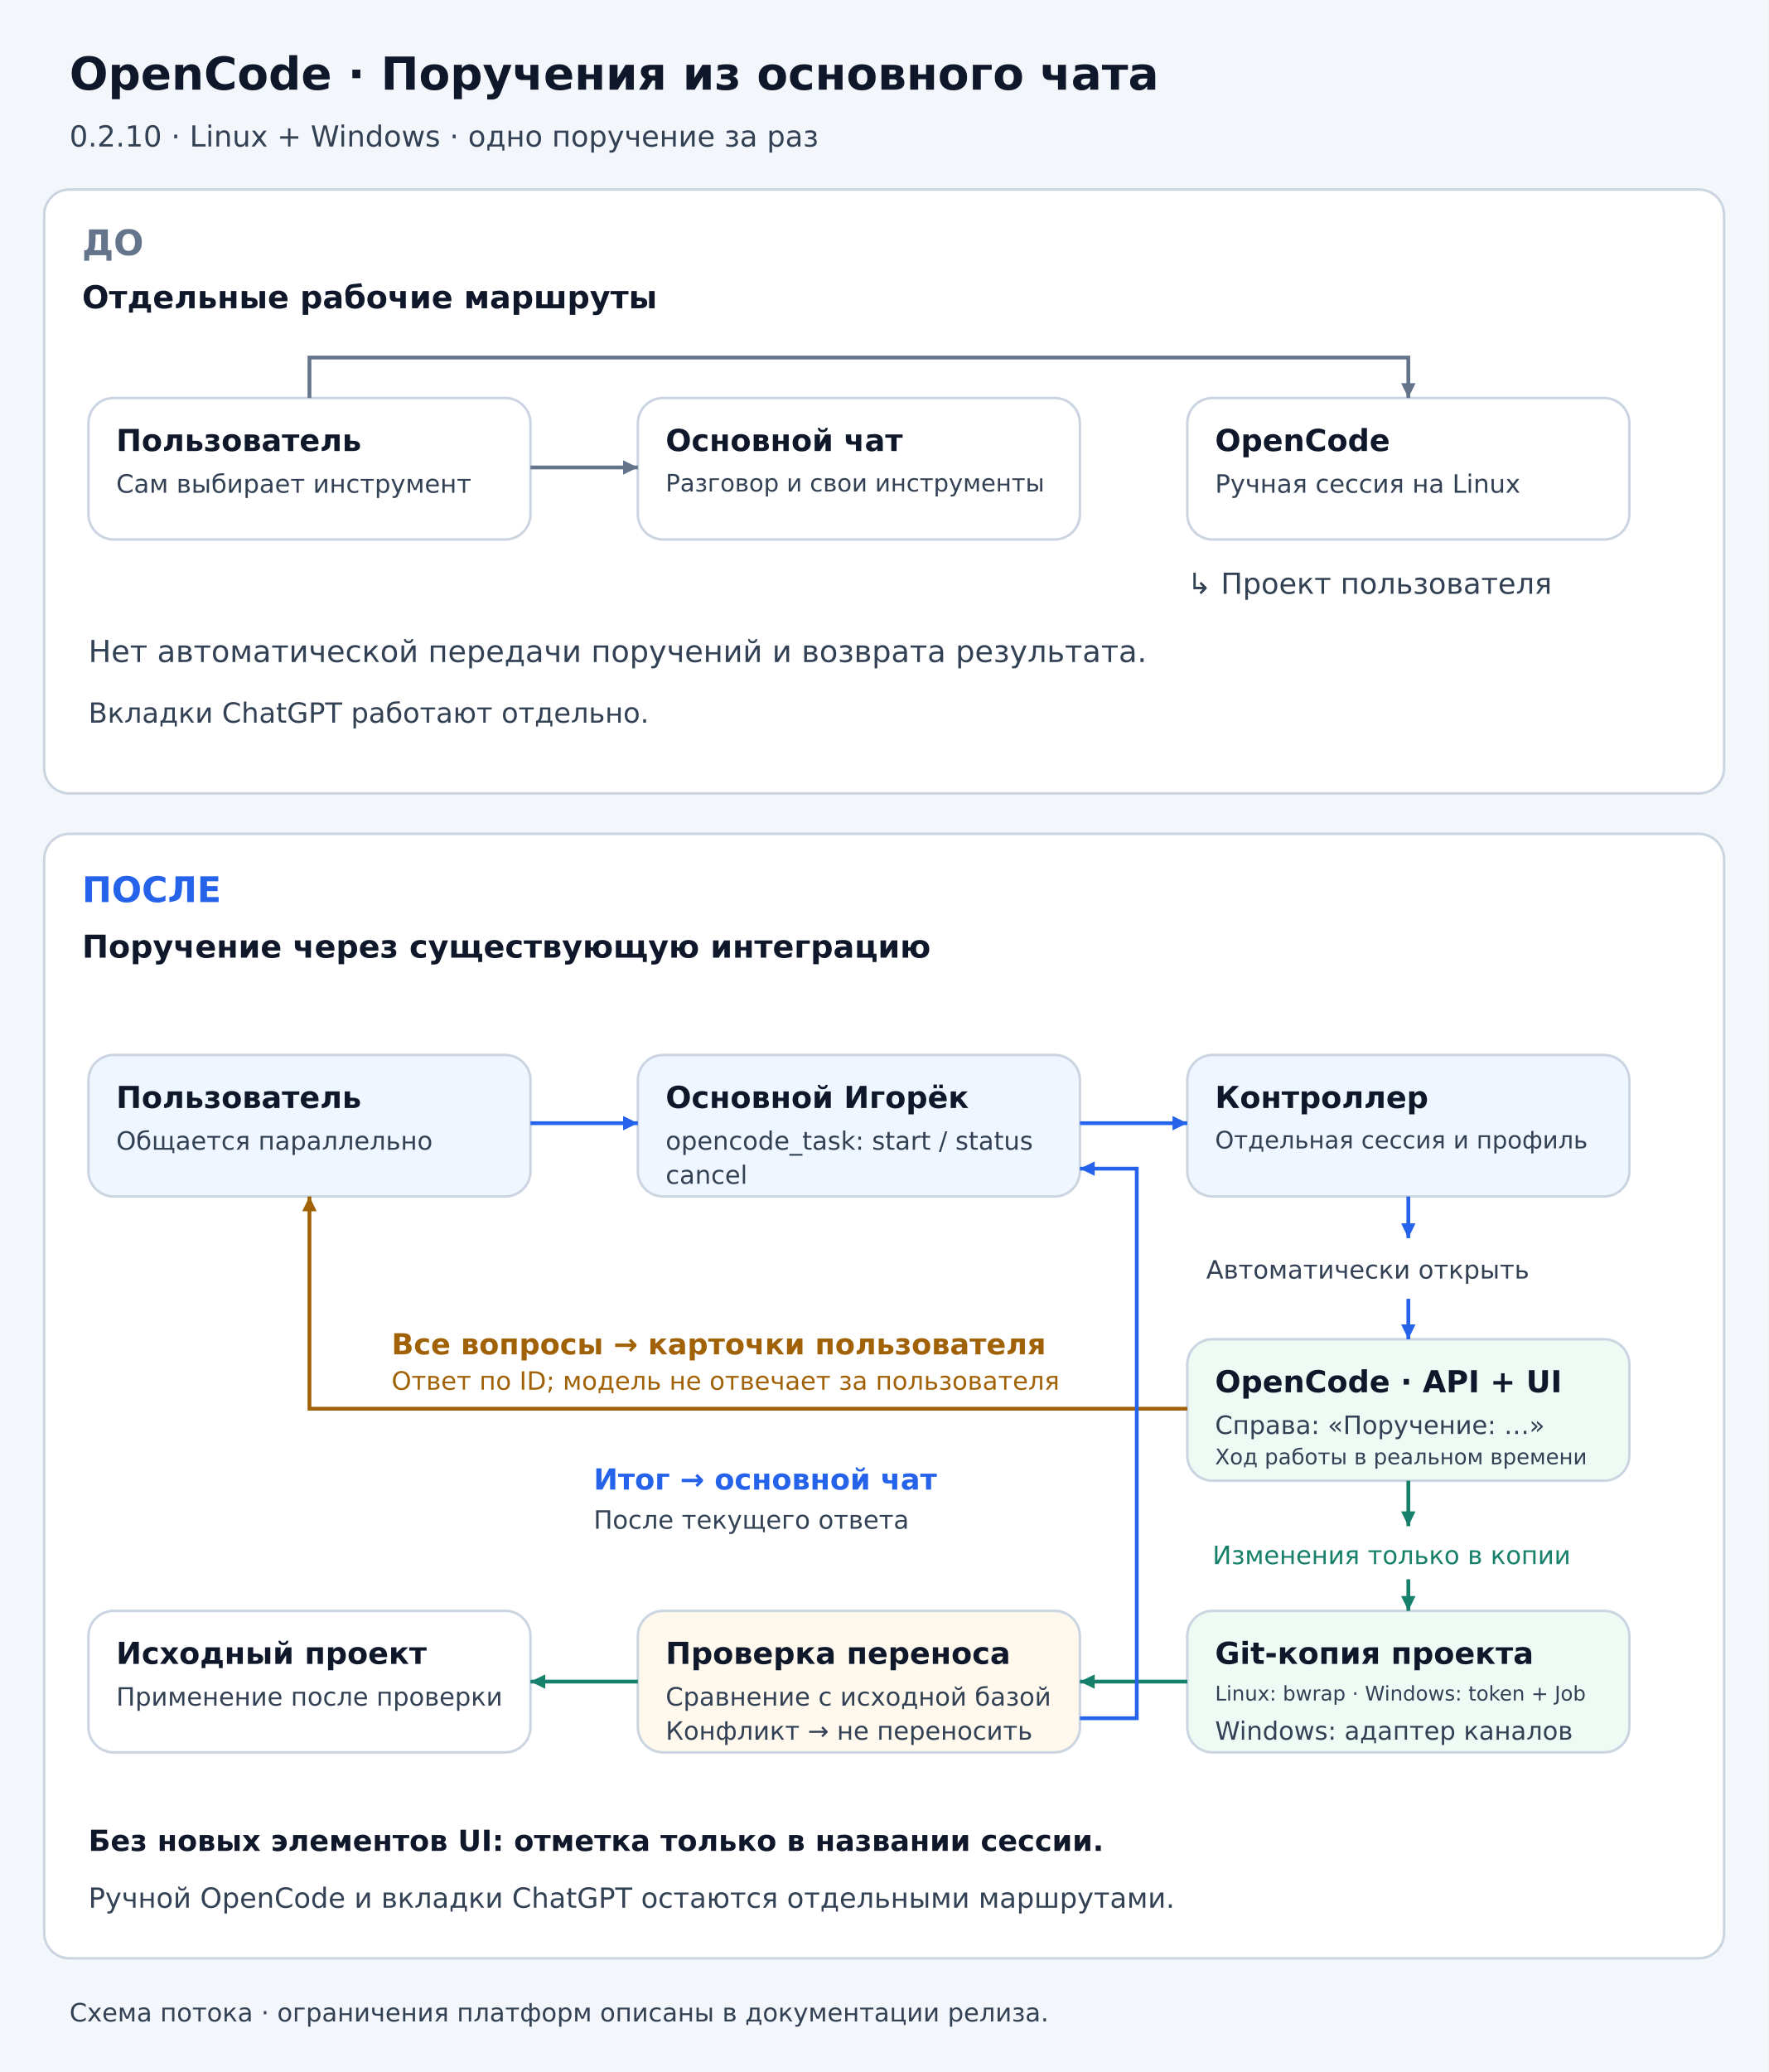
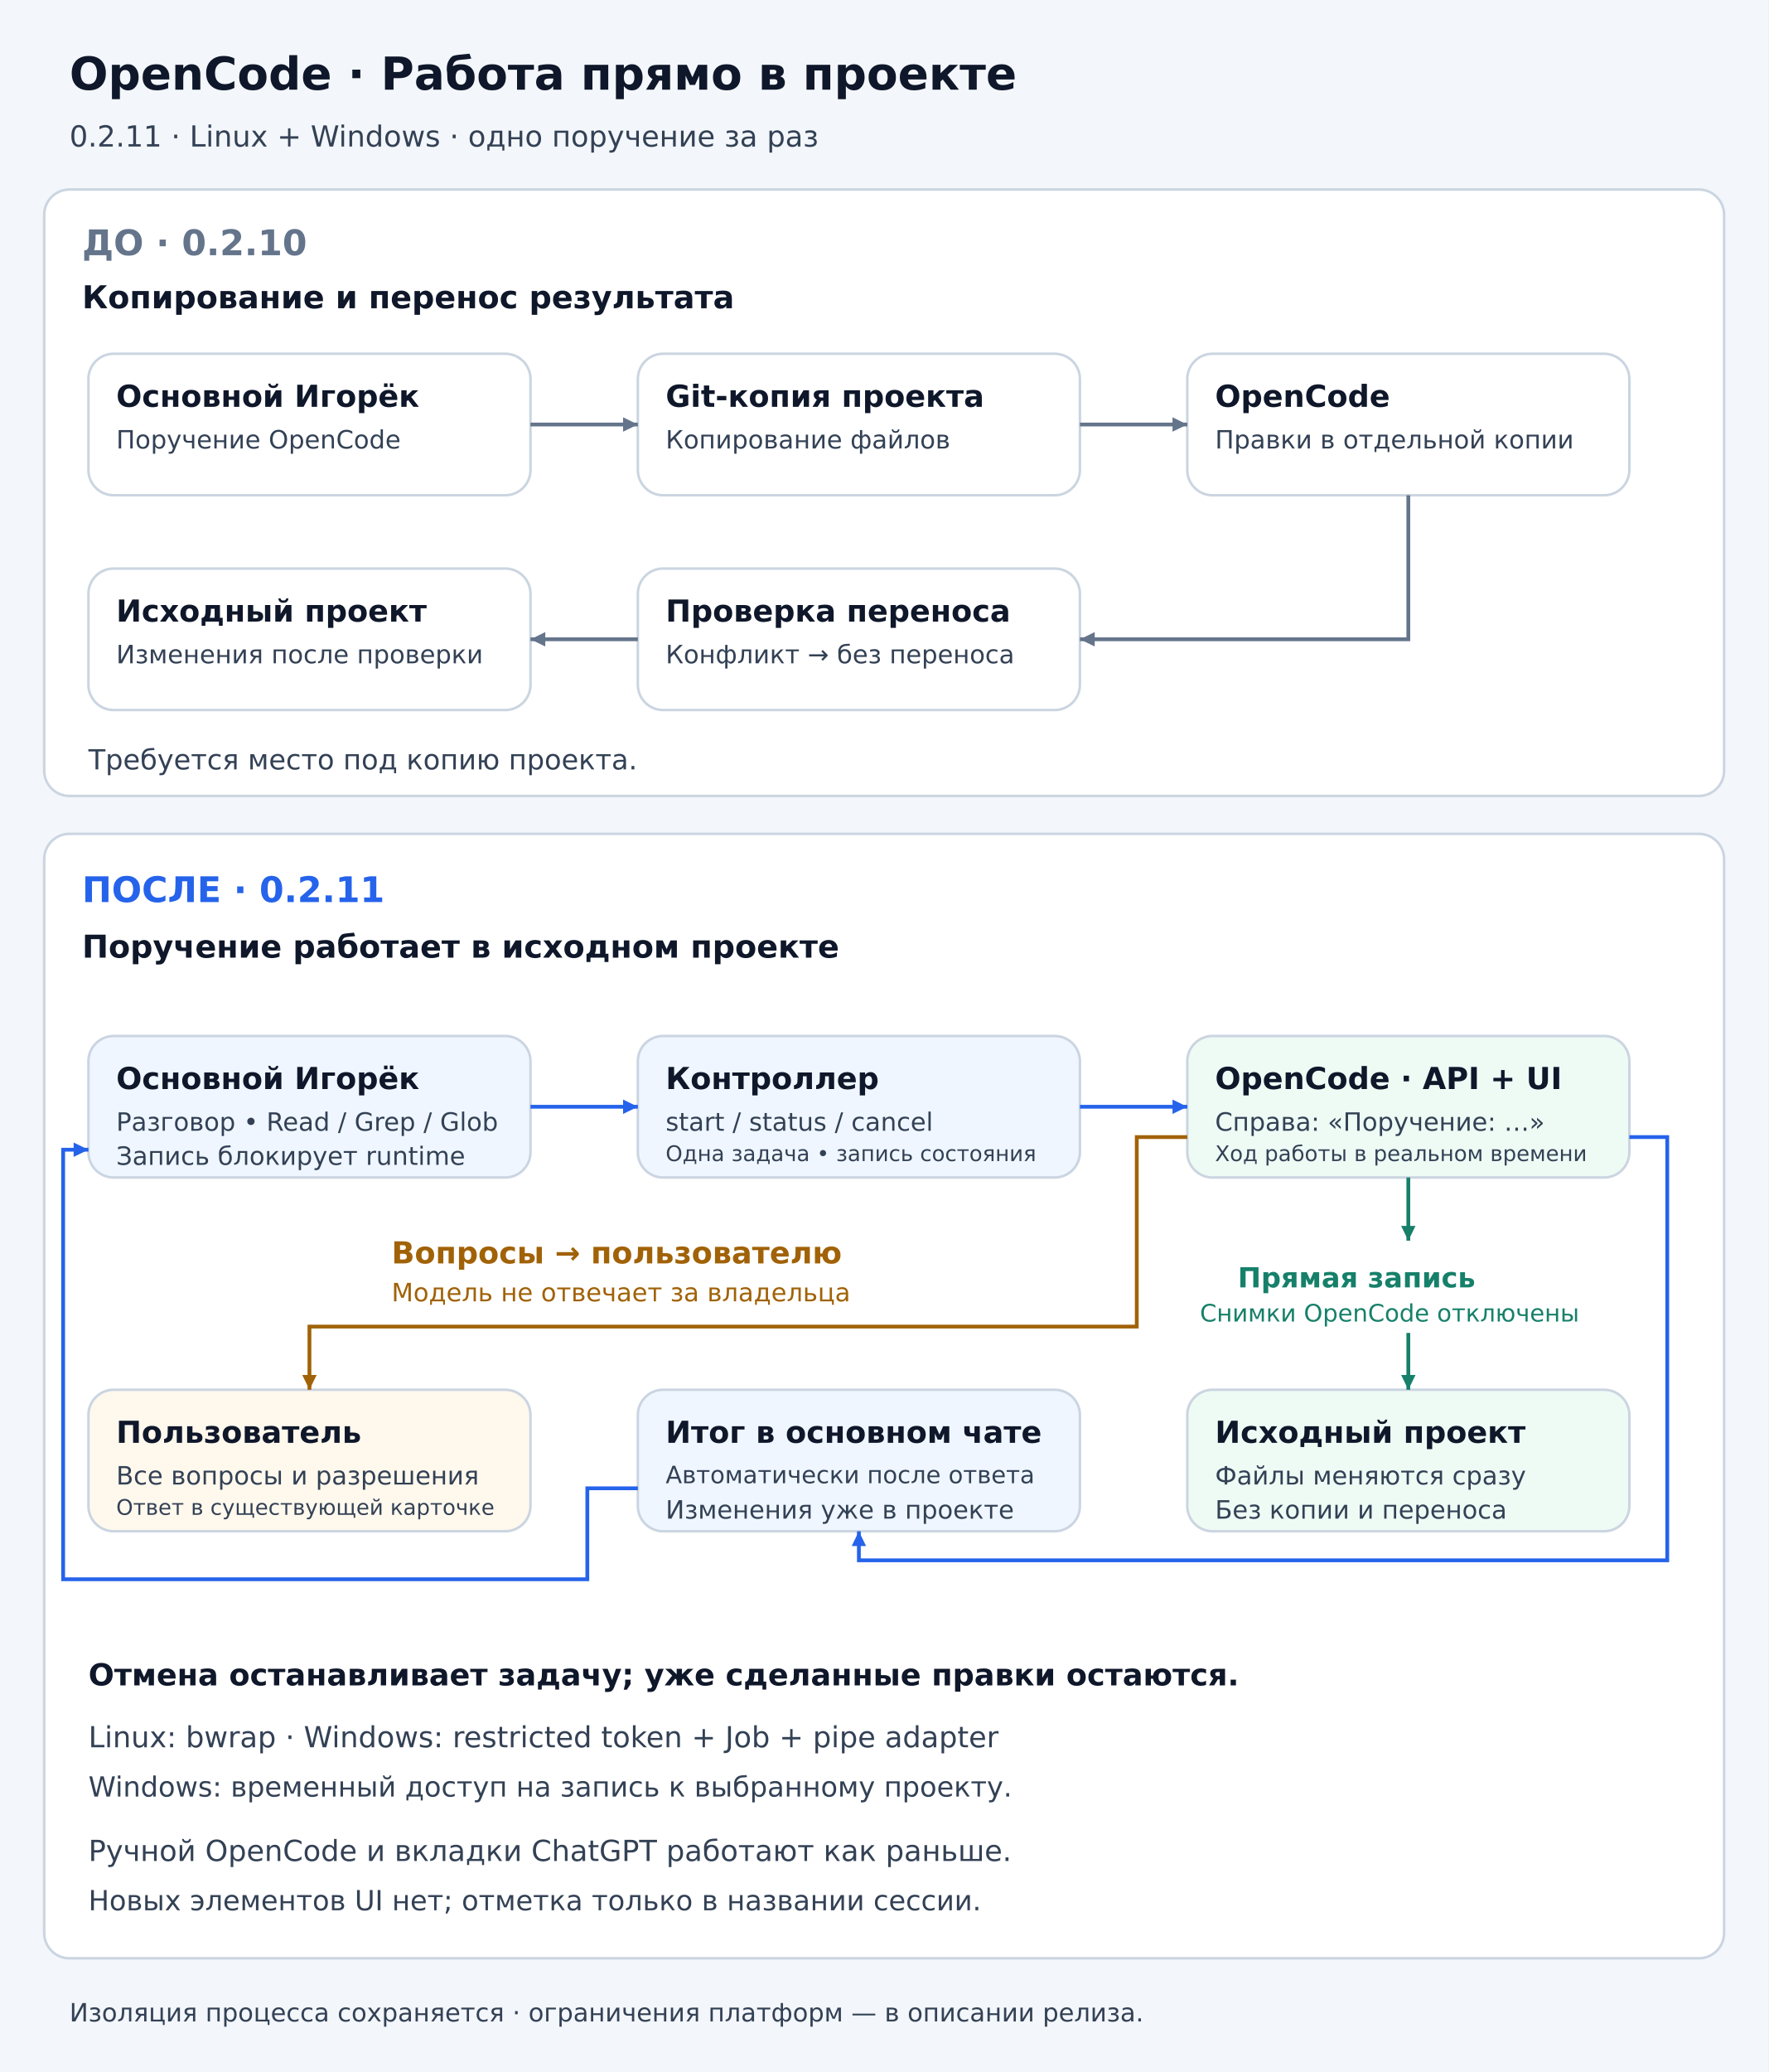
<svg xmlns="http://www.w3.org/2000/svg" width="1400" height="1640" viewBox="0 0 1400 1640">
  <rect width="1400" height="1640" fill="#f3f6fa" />
-   <text x="55" y="71" font-family="DejaVu Sans,sans-serif" font-size="36" font-weight="700" fill="#0f172a">OpenCode · Поручения из основного чата</text>
-   <text x="55" y="116" font-family="DejaVu Sans,sans-serif" font-size="23" font-weight="400" fill="#334155">0.2.10 · Linux + Windows · одно поручение за раз</text>
-   <rect x="35" y="150" width="1330" height="478" rx="20" fill="#ffffff" stroke="#cbd5e1" stroke-width="2" />
-   <text x="65" y="202" font-family="DejaVu Sans,sans-serif" font-size="28" font-weight="700" fill="#64748b">ДО</text>
-   <text x="65" y="244" font-family="DejaVu Sans,sans-serif" font-size="25" font-weight="700" fill="#0f172a">Отдельные рабочие маршруты</text>
-   <rect x="70" y="315" width="350" height="112" rx="20" fill="#ffffff" stroke="#cbd5e1" stroke-width="2" />
-   <text x="92" y="357" font-family="DejaVu Sans,sans-serif" font-size="24" font-weight="700" fill="#0f172a">Пользователь</text>
-   <text x="92" y="390" font-family="DejaVu Sans,sans-serif" font-size="20" font-weight="400" fill="#334155">Сам выбирает инструмент</text>
-   <rect x="505" y="315" width="350" height="112" rx="20" fill="#ffffff" stroke="#cbd5e1" stroke-width="2" />
-   <text x="527" y="357" font-family="DejaVu Sans,sans-serif" font-size="24" font-weight="700" fill="#0f172a">Основной чат</text>
-   <text x="527" y="389" font-family="DejaVu Sans,sans-serif" font-size="19" font-weight="400" fill="#334155">Разговор и свои инструменты</text>
-   <rect x="940" y="315" width="350" height="112" rx="20" fill="#ffffff" stroke="#cbd5e1" stroke-width="2" />
-   <text x="962" y="357" font-family="DejaVu Sans,sans-serif" font-size="24" font-weight="700" fill="#0f172a">OpenCode</text>
-   <text x="962" y="390" font-family="DejaVu Sans,sans-serif" font-size="20" font-weight="400" fill="#334155">Ручная сессия на Linux</text>
-   <polyline points="420,370 505,370" fill="none" stroke="#64748b" stroke-width="3" />
-   <polygon points="505.0,370.0 493.3,375.7 493.3,364.3" fill="#64748b" />
-   <polyline points="245,315 245,283 1115,283 1115,315" fill="none" stroke="#64748b" stroke-width="3" />
-   <polygon points="1115.0,315.0 1109.3,303.3 1120.7,303.3" fill="#64748b" />
-   <text x="940" y="470" font-family="DejaVu Sans,sans-serif" font-size="23" font-weight="400" fill="#334155">↳ Проект пользователя</text>
-   <text x="70" y="524" font-family="DejaVu Sans,sans-serif" font-size="24" font-weight="400" fill="#334155">Нет автоматической передачи поручений и возврата результата.</text>
-   <text x="70" y="572" font-family="DejaVu Sans,sans-serif" font-size="22" font-weight="400" fill="#334155">Вкладки ChatGPT работают отдельно.</text>
+   <text x="55" y="71" font-family="DejaVu Sans,sans-serif" font-size="36" font-weight="700" fill="#0f172a">OpenCode · Работа прямо в проекте</text>
+   <text x="55" y="116" font-family="DejaVu Sans,sans-serif" font-size="23" font-weight="400" fill="#334155">0.2.11 · Linux + Windows · одно поручение за раз</text>
+   <rect x="35" y="150" width="1330" height="480" rx="20" fill="#ffffff" stroke="#cbd5e1" stroke-width="2" />
+   <text x="65" y="202" font-family="DejaVu Sans,sans-serif" font-size="28" font-weight="700" fill="#64748b">ДО · 0.2.10</text>
+   <text x="65" y="244" font-family="DejaVu Sans,sans-serif" font-size="25" font-weight="700" fill="#0f172a">Копирование и перенос результата</text>
+   <rect x="70" y="280" width="350" height="112" rx="20" fill="#ffffff" stroke="#cbd5e1" stroke-width="2" />
+   <text x="92" y="322" font-family="DejaVu Sans,sans-serif" font-size="24" font-weight="700" fill="#0f172a">Основной Игорёк</text>
+   <text x="92" y="355" font-family="DejaVu Sans,sans-serif" font-size="20" font-weight="400" fill="#334155">Поручение OpenCode</text>
+   <rect x="505" y="280" width="350" height="112" rx="20" fill="#ffffff" stroke="#cbd5e1" stroke-width="2" />
+   <text x="527" y="322" font-family="DejaVu Sans,sans-serif" font-size="24" font-weight="700" fill="#0f172a">Git-копия проекта</text>
+   <text x="527" y="355" font-family="DejaVu Sans,sans-serif" font-size="20" font-weight="400" fill="#334155">Копирование файлов</text>
+   <rect x="940" y="280" width="350" height="112" rx="20" fill="#ffffff" stroke="#cbd5e1" stroke-width="2" />
+   <text x="962" y="322" font-family="DejaVu Sans,sans-serif" font-size="24" font-weight="700" fill="#0f172a">OpenCode</text>
+   <text x="962" y="355" font-family="DejaVu Sans,sans-serif" font-size="20" font-weight="400" fill="#334155">Правки в отдельной копии</text>
+   <polyline points="420,336 505,336" fill="none" stroke="#64748b" stroke-width="3" />
+   <polygon points="505.0,336.0 493.3,341.7 493.3,330.3" fill="#64748b" />
+   <polyline points="855,336 940,336" fill="none" stroke="#64748b" stroke-width="3" />
+   <polygon points="940.0,336.0 928.3,341.7 928.3,330.3" fill="#64748b" />
+   <rect x="505" y="450" width="350" height="112" rx="20" fill="#ffffff" stroke="#cbd5e1" stroke-width="2" />
+   <text x="527" y="492" font-family="DejaVu Sans,sans-serif" font-size="24" font-weight="700" fill="#0f172a">Проверка переноса</text>
+   <text x="527" y="525" font-family="DejaVu Sans,sans-serif" font-size="20" font-weight="400" fill="#334155">Конфликт → без переноса</text>
+   <rect x="70" y="450" width="350" height="112" rx="20" fill="#ffffff" stroke="#cbd5e1" stroke-width="2" />
+   <text x="92" y="492" font-family="DejaVu Sans,sans-serif" font-size="24" font-weight="700" fill="#0f172a">Исходный проект</text>
+   <text x="92" y="525" font-family="DejaVu Sans,sans-serif" font-size="20" font-weight="400" fill="#334155">Изменения после проверки</text>
+   <polyline points="1115,392 1115,506 855,506" fill="none" stroke="#64748b" stroke-width="3" />
+   <polygon points="855.0,506.0 866.7,500.3 866.7,511.7" fill="#64748b" />
+   <polyline points="505,506 420,506" fill="none" stroke="#64748b" stroke-width="3" />
+   <polygon points="420.0,506.0 431.7,500.3 431.7,511.7" fill="#64748b" />
+   <text x="70" y="609" font-family="DejaVu Sans,sans-serif" font-size="22" font-weight="400" fill="#334155">Требуется место под копию проекта.</text>
  <rect x="35" y="660" width="1330" height="890" rx="20" fill="#ffffff" stroke="#cbd5e1" stroke-width="2" />
-   <text x="65" y="714" font-family="DejaVu Sans,sans-serif" font-size="28" font-weight="700" fill="#2563eb">ПОСЛЕ</text>
-   <text x="65" y="758" font-family="DejaVu Sans,sans-serif" font-size="25" font-weight="700" fill="#0f172a">Поручение через существующую интеграцию</text>
-   <rect x="70" y="835" width="350" height="112" rx="20" fill="#eff6ff" stroke="#cbd5e1" stroke-width="2" />
-   <text x="92" y="877" font-family="DejaVu Sans,sans-serif" font-size="24" font-weight="700" fill="#0f172a">Пользователь</text>
-   <text x="92" y="910" font-family="DejaVu Sans,sans-serif" font-size="20" font-weight="400" fill="#334155">Общается параллельно</text>
-   <rect x="505" y="835" width="350" height="112" rx="20" fill="#eff6ff" stroke="#cbd5e1" stroke-width="2" />
-   <text x="527" y="877" font-family="DejaVu Sans,sans-serif" font-size="24" font-weight="700" fill="#0f172a">Основной Игорёк</text>
-   <text x="527" y="910" font-family="DejaVu Sans,sans-serif" font-size="20" font-weight="400" fill="#334155">opencode_task: start / status</text>
-   <text x="527" y="937" font-family="DejaVu Sans,sans-serif" font-size="20" font-weight="400" fill="#334155">cancel</text>
-   <rect x="940" y="835" width="350" height="112" rx="20" fill="#eff6ff" stroke="#cbd5e1" stroke-width="2" />
-   <text x="962" y="877" font-family="DejaVu Sans,sans-serif" font-size="24" font-weight="700" fill="#0f172a">Контроллер</text>
-   <text x="962" y="909" font-family="DejaVu Sans,sans-serif" font-size="19" font-weight="400" fill="#334155">Отдельная сессия и профиль</text>
-   <polyline points="420,889 505,889" fill="none" stroke="#2563eb" stroke-width="3" />
-   <polygon points="505.0,889.0 493.3,894.7 493.3,883.3" fill="#2563eb" />
-   <polyline points="855,889 940,889" fill="none" stroke="#2563eb" stroke-width="3" />
-   <polygon points="940.0,889.0 928.3,894.7 928.3,883.3" fill="#2563eb" />
-   <rect x="940" y="1060" width="350" height="112" rx="20" fill="#eefbf5" stroke="#cbd5e1" stroke-width="2" />
-   <text x="962" y="1102" font-family="DejaVu Sans,sans-serif" font-size="24" font-weight="700" fill="#0f172a">OpenCode · API + UI</text>
-   <text x="962" y="1135" font-family="DejaVu Sans,sans-serif" font-size="20" font-weight="400" fill="#334155">Справа: «Поручение: …»</text>
-   <text x="962" y="1159" font-family="DejaVu Sans,sans-serif" font-size="17" font-weight="400" fill="#334155">Ход работы в реальном времени</text>
-   <polyline points="1115,947 1115,980" fill="none" stroke="#2563eb" stroke-width="3" />
-   <polygon points="1115.0,980.0 1109.3,968.3 1120.7,968.3" fill="#2563eb" />
-   <polyline points="1115,1028 1115,1060" fill="none" stroke="#2563eb" stroke-width="3" />
-   <polygon points="1115.0,1060.0 1109.3,1048.3 1120.7,1048.3" fill="#2563eb" />
-   <text x="955" y="1012" font-family="DejaVu Sans,sans-serif" font-size="20" font-weight="400" fill="#334155">Автоматически открыть</text>
-   <polyline points="940,1115 245,1115 245,947" fill="none" stroke="#a16207" stroke-width="3" />
-   <polygon points="245.0,947.0 250.7,958.7 239.3,958.7" fill="#a16207" />
-   <text x="310" y="1072" font-family="DejaVu Sans,sans-serif" font-size="23" font-weight="700" fill="#a16207">Все вопросы → карточки пользователя</text>
-   <text x="310" y="1100" font-family="DejaVu Sans,sans-serif" font-size="20" font-weight="400" fill="#a16207">Ответ по ID; модель не отвечает за пользователя</text>
-   <rect x="940" y="1275" width="350" height="112" rx="20" fill="#eefbf5" stroke="#cbd5e1" stroke-width="2" />
-   <text x="962" y="1317" font-family="DejaVu Sans,sans-serif" font-size="24" font-weight="700" fill="#0f172a">Git-копия проекта</text>
-   <text x="962" y="1346" font-family="DejaVu Sans,sans-serif" font-size="16" font-weight="400" fill="#334155">Linux: bwrap · Windows: token + Job</text>
-   <text x="962" y="1377" font-family="DejaVu Sans,sans-serif" font-size="20" font-weight="400" fill="#334155">Windows: адаптер каналов</text>
-   <polyline points="1115,1172 1115,1208" fill="none" stroke="#16806a" stroke-width="3" />
-   <polygon points="1115.0,1208.0 1109.3,1196.3 1120.7,1196.3" fill="#16806a" />
-   <polyline points="1115,1250 1115,1275" fill="none" stroke="#16806a" stroke-width="3" />
-   <polygon points="1115.0,1275.0 1109.3,1263.3 1120.7,1263.3" fill="#16806a" />
-   <text x="960" y="1238" font-family="DejaVu Sans,sans-serif" font-size="20" font-weight="400" fill="#16806a">Изменения только в копии</text>
-   <rect x="505" y="1275" width="350" height="112" rx="20" fill="#fff8ed" stroke="#cbd5e1" stroke-width="2" />
-   <text x="527" y="1317" font-family="DejaVu Sans,sans-serif" font-size="24" font-weight="700" fill="#0f172a">Проверка переноса</text>
-   <text x="527" y="1350" font-family="DejaVu Sans,sans-serif" font-size="20" font-weight="400" fill="#334155">Сравнение с исходной базой</text>
-   <text x="527" y="1377" font-family="DejaVu Sans,sans-serif" font-size="20" font-weight="400" fill="#334155">Конфликт → не переносить</text>
-   <rect x="70" y="1275" width="350" height="112" rx="20" fill="#ffffff" stroke="#cbd5e1" stroke-width="2" />
-   <text x="92" y="1317" font-family="DejaVu Sans,sans-serif" font-size="24" font-weight="700" fill="#0f172a">Исходный проект</text>
-   <text x="92" y="1350" font-family="DejaVu Sans,sans-serif" font-size="20" font-weight="400" fill="#334155">Применение после проверки</text>
-   <polyline points="940,1331 855,1331" fill="none" stroke="#16806a" stroke-width="3" />
-   <polygon points="855.0,1331.0 866.7,1325.3 866.7,1336.7" fill="#16806a" />
-   <polyline points="505,1331 420,1331" fill="none" stroke="#16806a" stroke-width="3" />
-   <polygon points="420.0,1331.0 431.7,1325.3 431.7,1336.7" fill="#16806a" />
-   <polyline points="855,1360 900,1360 900,925 855,925" fill="none" stroke="#2563eb" stroke-width="3" />
-   <polygon points="855.0,925.0 866.7,919.3 866.7,930.7" fill="#2563eb" />
-   <text x="470" y="1179" font-family="DejaVu Sans,sans-serif" font-size="23" font-weight="700" fill="#2563eb">Итог → основной чат</text>
-   <text x="470" y="1210" font-family="DejaVu Sans,sans-serif" font-size="20" font-weight="400" fill="#334155">После текущего ответа</text>
-   <text x="70" y="1465" font-family="DejaVu Sans,sans-serif" font-size="23" font-weight="700" fill="#0f172a">Без новых элементов UI: отметка только в названии сессии.</text>
-   <text x="70" y="1510" font-family="DejaVu Sans,sans-serif" font-size="22" font-weight="400" fill="#334155">Ручной OpenCode и вкладки ChatGPT остаются отдельными маршрутами.</text>
-   <text x="55" y="1600" font-family="DejaVu Sans,sans-serif" font-size="20" font-weight="400" fill="#334155">Схема потока · ограничения платформ описаны в документации релиза.</text>
+   <text x="65" y="714" font-family="DejaVu Sans,sans-serif" font-size="28" font-weight="700" fill="#2563eb">ПОСЛЕ · 0.2.11</text>
+   <text x="65" y="758" font-family="DejaVu Sans,sans-serif" font-size="25" font-weight="700" fill="#0f172a">Поручение работает в исходном проекте</text>
+   <rect x="70" y="820" width="350" height="112" rx="20" fill="#eff6ff" stroke="#cbd5e1" stroke-width="2" />
+   <text x="92" y="862" font-family="DejaVu Sans,sans-serif" font-size="24" font-weight="700" fill="#0f172a">Основной Игорёк</text>
+   <text x="92" y="895" font-family="DejaVu Sans,sans-serif" font-size="20" font-weight="400" fill="#334155">Разговор • Read / Grep / Glob</text>
+   <text x="92" y="922" font-family="DejaVu Sans,sans-serif" font-size="20" font-weight="400" fill="#334155">Запись блокирует runtime</text>
+   <rect x="505" y="820" width="350" height="112" rx="20" fill="#eff6ff" stroke="#cbd5e1" stroke-width="2" />
+   <text x="527" y="862" font-family="DejaVu Sans,sans-serif" font-size="24" font-weight="700" fill="#0f172a">Контроллер</text>
+   <text x="527" y="895" font-family="DejaVu Sans,sans-serif" font-size="20" font-weight="400" fill="#334155">start / status / cancel</text>
+   <text x="527" y="919" font-family="DejaVu Sans,sans-serif" font-size="17" font-weight="400" fill="#334155">Одна задача • запись состояния</text>
+   <rect x="940" y="820" width="350" height="112" rx="20" fill="#eefbf5" stroke="#cbd5e1" stroke-width="2" />
+   <text x="962" y="862" font-family="DejaVu Sans,sans-serif" font-size="24" font-weight="700" fill="#0f172a">OpenCode · API + UI</text>
+   <text x="962" y="895" font-family="DejaVu Sans,sans-serif" font-size="20" font-weight="400" fill="#334155">Справа: «Поручение: …»</text>
+   <text x="962" y="919" font-family="DejaVu Sans,sans-serif" font-size="17" font-weight="400" fill="#334155">Ход работы в реальном времени</text>
+   <polyline points="420,876 505,876" fill="none" stroke="#2563eb" stroke-width="3" />
+   <polygon points="505.0,876.0 493.3,881.7 493.3,870.3" fill="#2563eb" />
+   <polyline points="855,876 940,876" fill="none" stroke="#2563eb" stroke-width="3" />
+   <polygon points="940.0,876.0 928.3,881.7 928.3,870.3" fill="#2563eb" />
+   <rect x="940" y="1100" width="350" height="112" rx="20" fill="#eefbf5" stroke="#cbd5e1" stroke-width="2" />
+   <text x="962" y="1142" font-family="DejaVu Sans,sans-serif" font-size="24" font-weight="700" fill="#0f172a">Исходный проект</text>
+   <text x="962" y="1175" font-family="DejaVu Sans,sans-serif" font-size="20" font-weight="400" fill="#334155">Файлы меняются сразу</text>
+   <text x="962" y="1202" font-family="DejaVu Sans,sans-serif" font-size="20" font-weight="400" fill="#334155">Без копии и переноса</text>
+   <polyline points="1115,932 1115,982" fill="none" stroke="#16806a" stroke-width="3" />
+   <polygon points="1115.0,982.0 1109.3,970.3 1120.7,970.3" fill="#16806a" />
+   <polyline points="1115,1055 1115,1100" fill="none" stroke="#16806a" stroke-width="3" />
+   <polygon points="1115.0,1100.0 1109.3,1088.3 1120.7,1088.3" fill="#16806a" />
+   <text x="980" y="1019" font-family="DejaVu Sans,sans-serif" font-size="22" font-weight="700" fill="#16806a">Прямая запись</text>
+   <text x="950" y="1046" font-family="DejaVu Sans,sans-serif" font-size="19" font-weight="400" fill="#16806a">Снимки OpenCode отключены</text>
+   <rect x="70" y="1100" width="350" height="112" rx="20" fill="#fff8ed" stroke="#cbd5e1" stroke-width="2" />
+   <text x="92" y="1142" font-family="DejaVu Sans,sans-serif" font-size="24" font-weight="700" fill="#0f172a">Пользователь</text>
+   <text x="92" y="1175" font-family="DejaVu Sans,sans-serif" font-size="20" font-weight="400" fill="#334155">Все вопросы и разрешения</text>
+   <text x="92" y="1199" font-family="DejaVu Sans,sans-serif" font-size="17" font-weight="400" fill="#334155">Ответ в существующей карточке</text>
+   <polyline points="940,900 900,900 900,1050 245,1050 245,1100" fill="none" stroke="#a16207" stroke-width="3" />
+   <polygon points="245.0,1100.0 239.3,1088.3 250.7,1088.3" fill="#a16207" />
+   <text x="310" y="1000" font-family="DejaVu Sans,sans-serif" font-size="24" font-weight="700" fill="#a16207">Вопросы → пользователю</text>
+   <text x="310" y="1030" font-family="DejaVu Sans,sans-serif" font-size="20" font-weight="400" fill="#a16207">Модель не отвечает за владельца</text>
+   <rect x="505" y="1100" width="350" height="112" rx="20" fill="#eff6ff" stroke="#cbd5e1" stroke-width="2" />
+   <text x="527" y="1142" font-family="DejaVu Sans,sans-serif" font-size="24" font-weight="700" fill="#0f172a">Итог в основном чате</text>
+   <text x="527" y="1174" font-family="DejaVu Sans,sans-serif" font-size="19" font-weight="400" fill="#334155">Автоматически после ответа</text>
+   <text x="527" y="1202" font-family="DejaVu Sans,sans-serif" font-size="20" font-weight="400" fill="#334155">Изменения уже в проекте</text>
+   <polyline points="1290,900 1320,900 1320,1235 680,1235 680,1212" fill="none" stroke="#2563eb" stroke-width="3" />
+   <polygon points="680.0,1212.0 685.7,1223.7 674.3,1223.7" fill="#2563eb" />
+   <polyline points="505,1178 465,1178 465,1250 50,1250 50,910 70,910" fill="none" stroke="#2563eb" stroke-width="3" />
+   <polygon points="70.0,910.0 58.3,915.7 58.3,904.3" fill="#2563eb" />
+   <text x="70" y="1334" font-family="DejaVu Sans,sans-serif" font-size="24" font-weight="700" fill="#0f172a">Отмена останавливает задачу; уже сделанные правки остаются.</text>
+   <text x="70" y="1383" font-family="DejaVu Sans,sans-serif" font-size="23" font-weight="400" fill="#334155">Linux: bwrap · Windows: restricted token + Job + pipe adapter</text>
+   <text x="70" y="1422" font-family="DejaVu Sans,sans-serif" font-size="22" font-weight="400" fill="#334155">Windows: временный доступ на запись к выбранному проекту.</text>
+   <text x="70" y="1473" font-family="DejaVu Sans,sans-serif" font-size="23" font-weight="400" fill="#334155">Ручной OpenCode и вкладки ChatGPT работают как раньше.</text>
+   <text x="70" y="1512" font-family="DejaVu Sans,sans-serif" font-size="22" font-weight="400" fill="#334155">Новых элементов UI нет; отметка только в названии сессии.</text>
+   <text x="55" y="1600" font-family="DejaVu Sans,sans-serif" font-size="20" font-weight="400" fill="#334155">Изоляция процесса сохраняется · ограничения платформ — в описании релиза.</text>
</svg>
